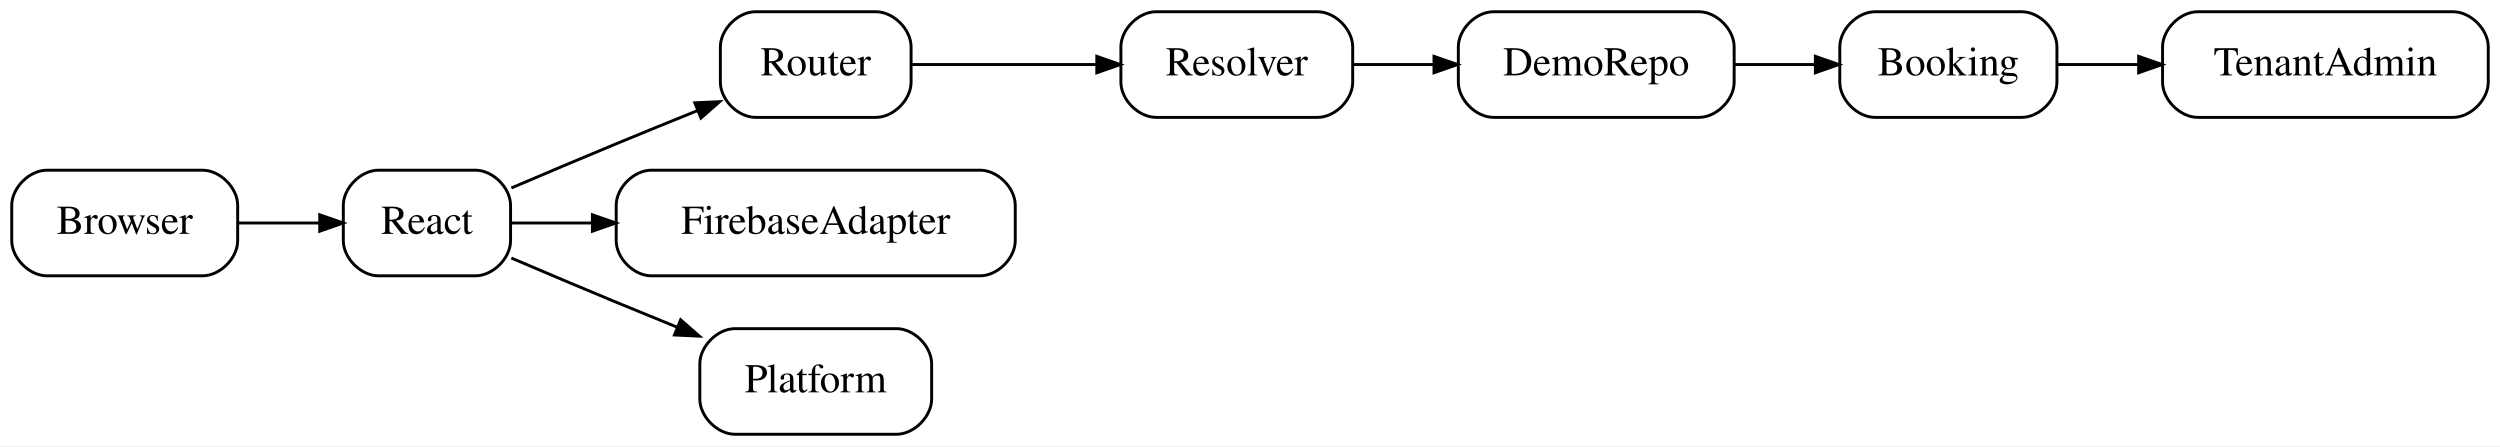
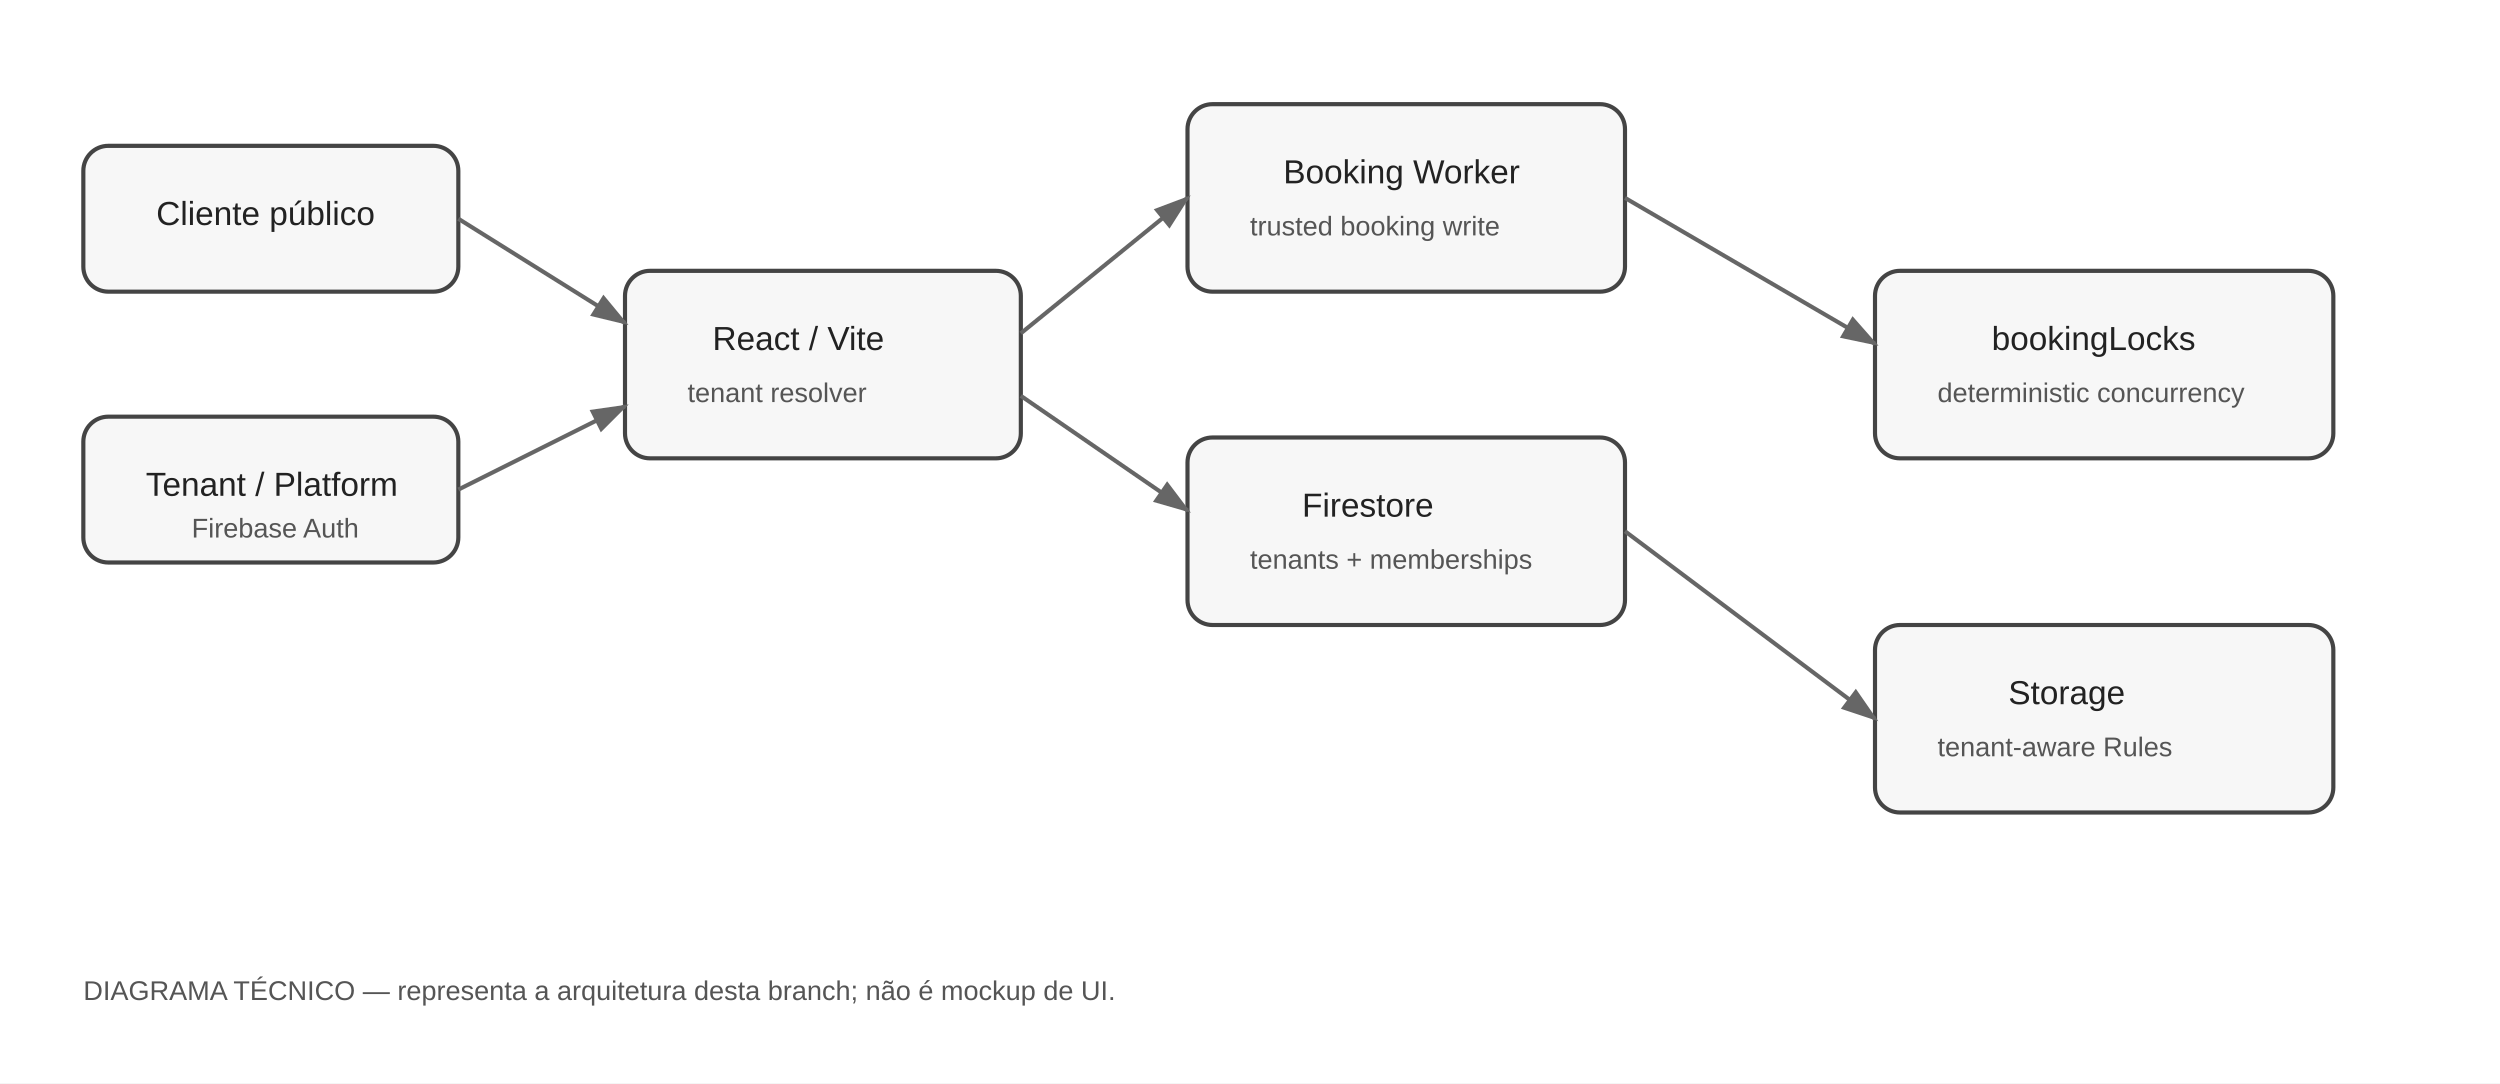
- <svg xmlns="http://www.w3.org/2000/svg" width="852pt" height="152pt" viewBox="0.00 0.00 852.00 152.00">
-   <g id="graph0" class="graph" transform="scale(1 1) rotate(0) translate(4 148)">
-     <polygon fill="white" stroke="transparent" points="-4,4 -4,-148 848,-148 848,4 -4,4" />
-     <g id="node1" class="node">
-       <path fill="none" stroke="black" d="M65,-90C65,-90 12,-90 12,-90 6,-90 0,-84 0,-78 0,-78 0,-66 0,-66 0,-60 6,-54 12,-54 12,-54 65,-54 65,-54 71,-54 77,-60 77,-66 77,-66 77,-78 77,-78 77,-84 71,-90 65,-90" />
-       <text text-anchor="middle" x="38.5" y="-68.3" font-family="Times,serif" font-size="14.00">Browser</text>
-     </g>
-     <g id="node2" class="node">
-       <path fill="none" stroke="black" d="M158,-90C158,-90 125,-90 125,-90 119,-90 113,-84 113,-78 113,-78 113,-66 113,-66 113,-60 119,-54 125,-54 125,-54 158,-54 158,-54 164,-54 170,-60 170,-66 170,-66 170,-78 170,-78 170,-84 164,-90 158,-90" />
-       <text text-anchor="middle" x="141.5" y="-68.3" font-family="Times,serif" font-size="14.00">React</text>
-     </g>
-     <g id="edge1" class="edge">
-       <path fill="none" stroke="black" d="M77.11,-72C86.21,-72 95.91,-72 104.92,-72" />
-       <polygon fill="black" stroke="black" points="104.96,-74.8 112.96,-72 104.96,-69.2 104.96,-74.8" />
-     </g>
-     <g id="node3" class="node">
-       <path fill="none" stroke="black" d="M294.5,-144C294.5,-144 253.5,-144 253.5,-144 247.5,-144 241.5,-138 241.5,-132 241.5,-132 241.5,-120 241.5,-120 241.5,-114 247.5,-108 253.5,-108 253.5,-108 294.5,-108 294.5,-108 300.5,-108 306.5,-114 306.5,-120 306.5,-120 306.5,-132 306.5,-132 306.5,-138 300.5,-144 294.5,-144" />
-       <text text-anchor="middle" x="274" y="-122.3" font-family="Times,serif" font-size="14.00">Router</text>
-     </g>
-     <g id="edge2" class="edge">
-       <path fill="none" stroke="black" d="M170.27,-83.94C181.36,-88.68 194.27,-94.14 206,-99 214.96,-102.71 224.62,-106.64 233.75,-110.33" />
-       <polygon fill="black" stroke="black" points="232.79,-112.96 241.25,-113.35 234.88,-107.76 232.79,-112.96" />
-     </g>
-     <g id="node6" class="node">
-       <path fill="none" stroke="black" d="M330,-90C330,-90 218,-90 218,-90 212,-90 206,-84 206,-78 206,-78 206,-66 206,-66 206,-60 212,-54 218,-54 218,-54 330,-54 330,-54 336,-54 342,-60 342,-66 342,-66 342,-78 342,-78 342,-84 336,-90 330,-90" />
-       <text text-anchor="middle" x="274" y="-68.3" font-family="Times,serif" font-size="14.00">FirebaseAdapter</text>
-     </g>
-     <g id="edge5" class="edge">
-       <path fill="none" stroke="black" d="M170.18,-72C178.42,-72 187.87,-72 197.64,-72" />
-       <polygon fill="black" stroke="black" points="197.89,-74.8 205.89,-72 197.89,-69.2 197.89,-74.8" />
-     </g>
-     <g id="node9" class="node">
-       <path fill="none" stroke="black" d="M301.5,-36C301.5,-36 246.5,-36 246.5,-36 240.5,-36 234.5,-30 234.5,-24 234.5,-24 234.5,-12 234.5,-12 234.5,-6 240.5,0 246.5,0 246.5,0 301.5,0 301.5,0 307.5,0 313.5,-6 313.5,-12 313.5,-12 313.5,-24 313.5,-24 313.5,-30 307.5,-36 301.5,-36" />
-       <text text-anchor="middle" x="274" y="-14.3" font-family="Times,serif" font-size="14.00">Platform</text>
-     </g>
-     <g id="edge8" class="edge">
-       <path fill="none" stroke="black" d="M170.27,-60.06C181.36,-55.32 194.27,-49.86 206,-45 212.72,-42.22 219.84,-39.31 226.83,-36.47" />
-       <polygon fill="black" stroke="black" points="227.96,-39.03 234.33,-33.44 225.86,-33.84 227.96,-39.03" />
-     </g>
-     <g id="node4" class="node">
-       <path fill="none" stroke="black" d="M445,-144C445,-144 390,-144 390,-144 384,-144 378,-138 378,-132 378,-132 378,-120 378,-120 378,-114 384,-108 390,-108 390,-108 445,-108 445,-108 451,-108 457,-114 457,-120 457,-120 457,-132 457,-132 457,-138 451,-144 445,-144" />
-       <text text-anchor="middle" x="417.5" y="-122.3" font-family="Times,serif" font-size="14.00">Resolver</text>
-     </g>
-     <g id="edge3" class="edge">
-       <path fill="none" stroke="black" d="M306.76,-126C325.31,-126 349.08,-126 369.75,-126" />
-       <polygon fill="black" stroke="black" points="369.79,-128.8 377.79,-126 369.79,-123.2 369.79,-128.8" />
-     </g>
-     <g id="node5" class="node">
-       <path fill="none" stroke="black" d="M575,-144C575,-144 505,-144 505,-144 499,-144 493,-138 493,-132 493,-132 493,-120 493,-120 493,-114 499,-108 505,-108 505,-108 575,-108 575,-108 581,-108 587,-114 587,-120 587,-120 587,-132 587,-132 587,-138 581,-144 575,-144" />
-       <text text-anchor="middle" x="540" y="-122.3" font-family="Times,serif" font-size="14.00">DemoRepo</text>
-     </g>
-     <g id="edge4" class="edge">
-       <path fill="none" stroke="black" d="M457.29,-126C466.02,-126 475.44,-126 484.67,-126" />
-       <polygon fill="black" stroke="black" points="484.71,-128.8 492.71,-126 484.71,-123.2 484.71,-128.8" />
-     </g>
-     <g id="node7" class="node">
-       <path fill="none" stroke="black" d="M685,-144C685,-144 635,-144 635,-144 629,-144 623,-138 623,-132 623,-132 623,-120 623,-120 623,-114 629,-108 635,-108 635,-108 685,-108 685,-108 691,-108 697,-114 697,-120 697,-120 697,-132 697,-132 697,-138 691,-144 685,-144" />
-       <text text-anchor="middle" x="660" y="-122.3" font-family="Times,serif" font-size="14.00">Booking</text>
-     </g>
-     <g id="edge6" class="edge">
-       <path fill="none" stroke="black" d="M587.3,-126C596.3,-126 605.71,-126 614.64,-126" />
-       <polygon fill="black" stroke="black" points="614.68,-128.8 622.68,-126 614.68,-123.2 614.68,-128.8" />
-     </g>
-     <g id="node8" class="node">
-       <path fill="none" stroke="black" d="M832,-144C832,-144 745,-144 745,-144 739,-144 733,-138 733,-132 733,-132 733,-120 733,-120 733,-114 739,-108 745,-108 745,-108 832,-108 832,-108 838,-108 844,-114 844,-120 844,-120 844,-132 844,-132 844,-138 838,-144 832,-144" />
-       <text text-anchor="middle" x="788.5" y="-122.3" font-family="Times,serif" font-size="14.00">TenantAdmin</text>
-     </g>
-     <g id="edge7" class="edge">
-       <path fill="none" stroke="black" d="M697.25,-126C705.83,-126 715.23,-126 724.62,-126" />
-       <polygon fill="black" stroke="black" points="724.85,-128.8 732.85,-126 724.85,-123.2 724.85,-128.8" />
-     </g>
-   </g>
+ <svg xmlns="http://www.w3.org/2000/svg" width="1200" height="520" viewBox="0 0 1200 520">
+   <rect width="1200" height="520" fill="#ffffff" />
+   <style>.b{fill:#f7f7f7;stroke:#444;stroke-width:2;rx:12}.t{font:16px Arial;fill:#222}.s{font:13px Arial;fill:#555}.e{stroke:#666;stroke-width:2;marker-end:url(#a)}</style>
+   <defs>
+     <marker id="a" markerWidth="10" markerHeight="10" refX="8" refY="3" orient="auto">
+       <path d="M0,0 L0,6 L9,3 z" fill="#666" />
+     </marker>
+   </defs>
+   <rect class="b" x="40" y="70" width="180" height="70" />
+   <text class="t" x="75" y="108">Cliente público</text>
+   <rect class="b" x="40" y="200" width="180" height="70" />
+   <text class="t" x="70" y="238">Tenant / Platform</text>
+   <text class="s" x="92" y="258">Firebase Auth</text>
+   <rect class="b" x="300" y="130" width="190" height="90" />
+   <text class="t" x="342" y="168">React / Vite</text>
+   <text class="s" x="330" y="193">tenant resolver</text>
+   <rect class="b" x="570" y="50" width="210" height="90" />
+   <text class="t" x="616" y="88">Booking Worker</text>
+   <text class="s" x="600" y="113">trusted booking write</text>
+   <rect class="b" x="570" y="210" width="210" height="90" />
+   <text class="t" x="625" y="248">Firestore</text>
+   <text class="s" x="600" y="273">tenants + memberships</text>
+   <rect class="b" x="900" y="130" width="220" height="90" />
+   <text class="t" x="956" y="168">bookingLocks</text>
+   <text class="s" x="930" y="193">deterministic concurrency</text>
+   <rect class="b" x="900" y="300" width="220" height="90" />
+   <text class="t" x="964" y="338">Storage</text>
+   <text class="s" x="930" y="363">tenant-aware Rules</text>
+   <line class="e" x1="220" y1="105" x2="300" y2="155" />
+   <line class="e" x1="220" y1="235" x2="300" y2="195" />
+   <line class="e" x1="490" y1="160" x2="570" y2="95" />
+   <line class="e" x1="490" y1="190" x2="570" y2="245" />
+   <line class="e" x1="780" y1="95" x2="900" y2="165" />
+   <line class="e" x1="780" y1="255" x2="900" y2="345" />
+   <text class="s" x="40" y="480">DIAGRAMA TÉCNICO — representa a arquitetura desta branch; não é mockup de UI.</text>
</svg>
